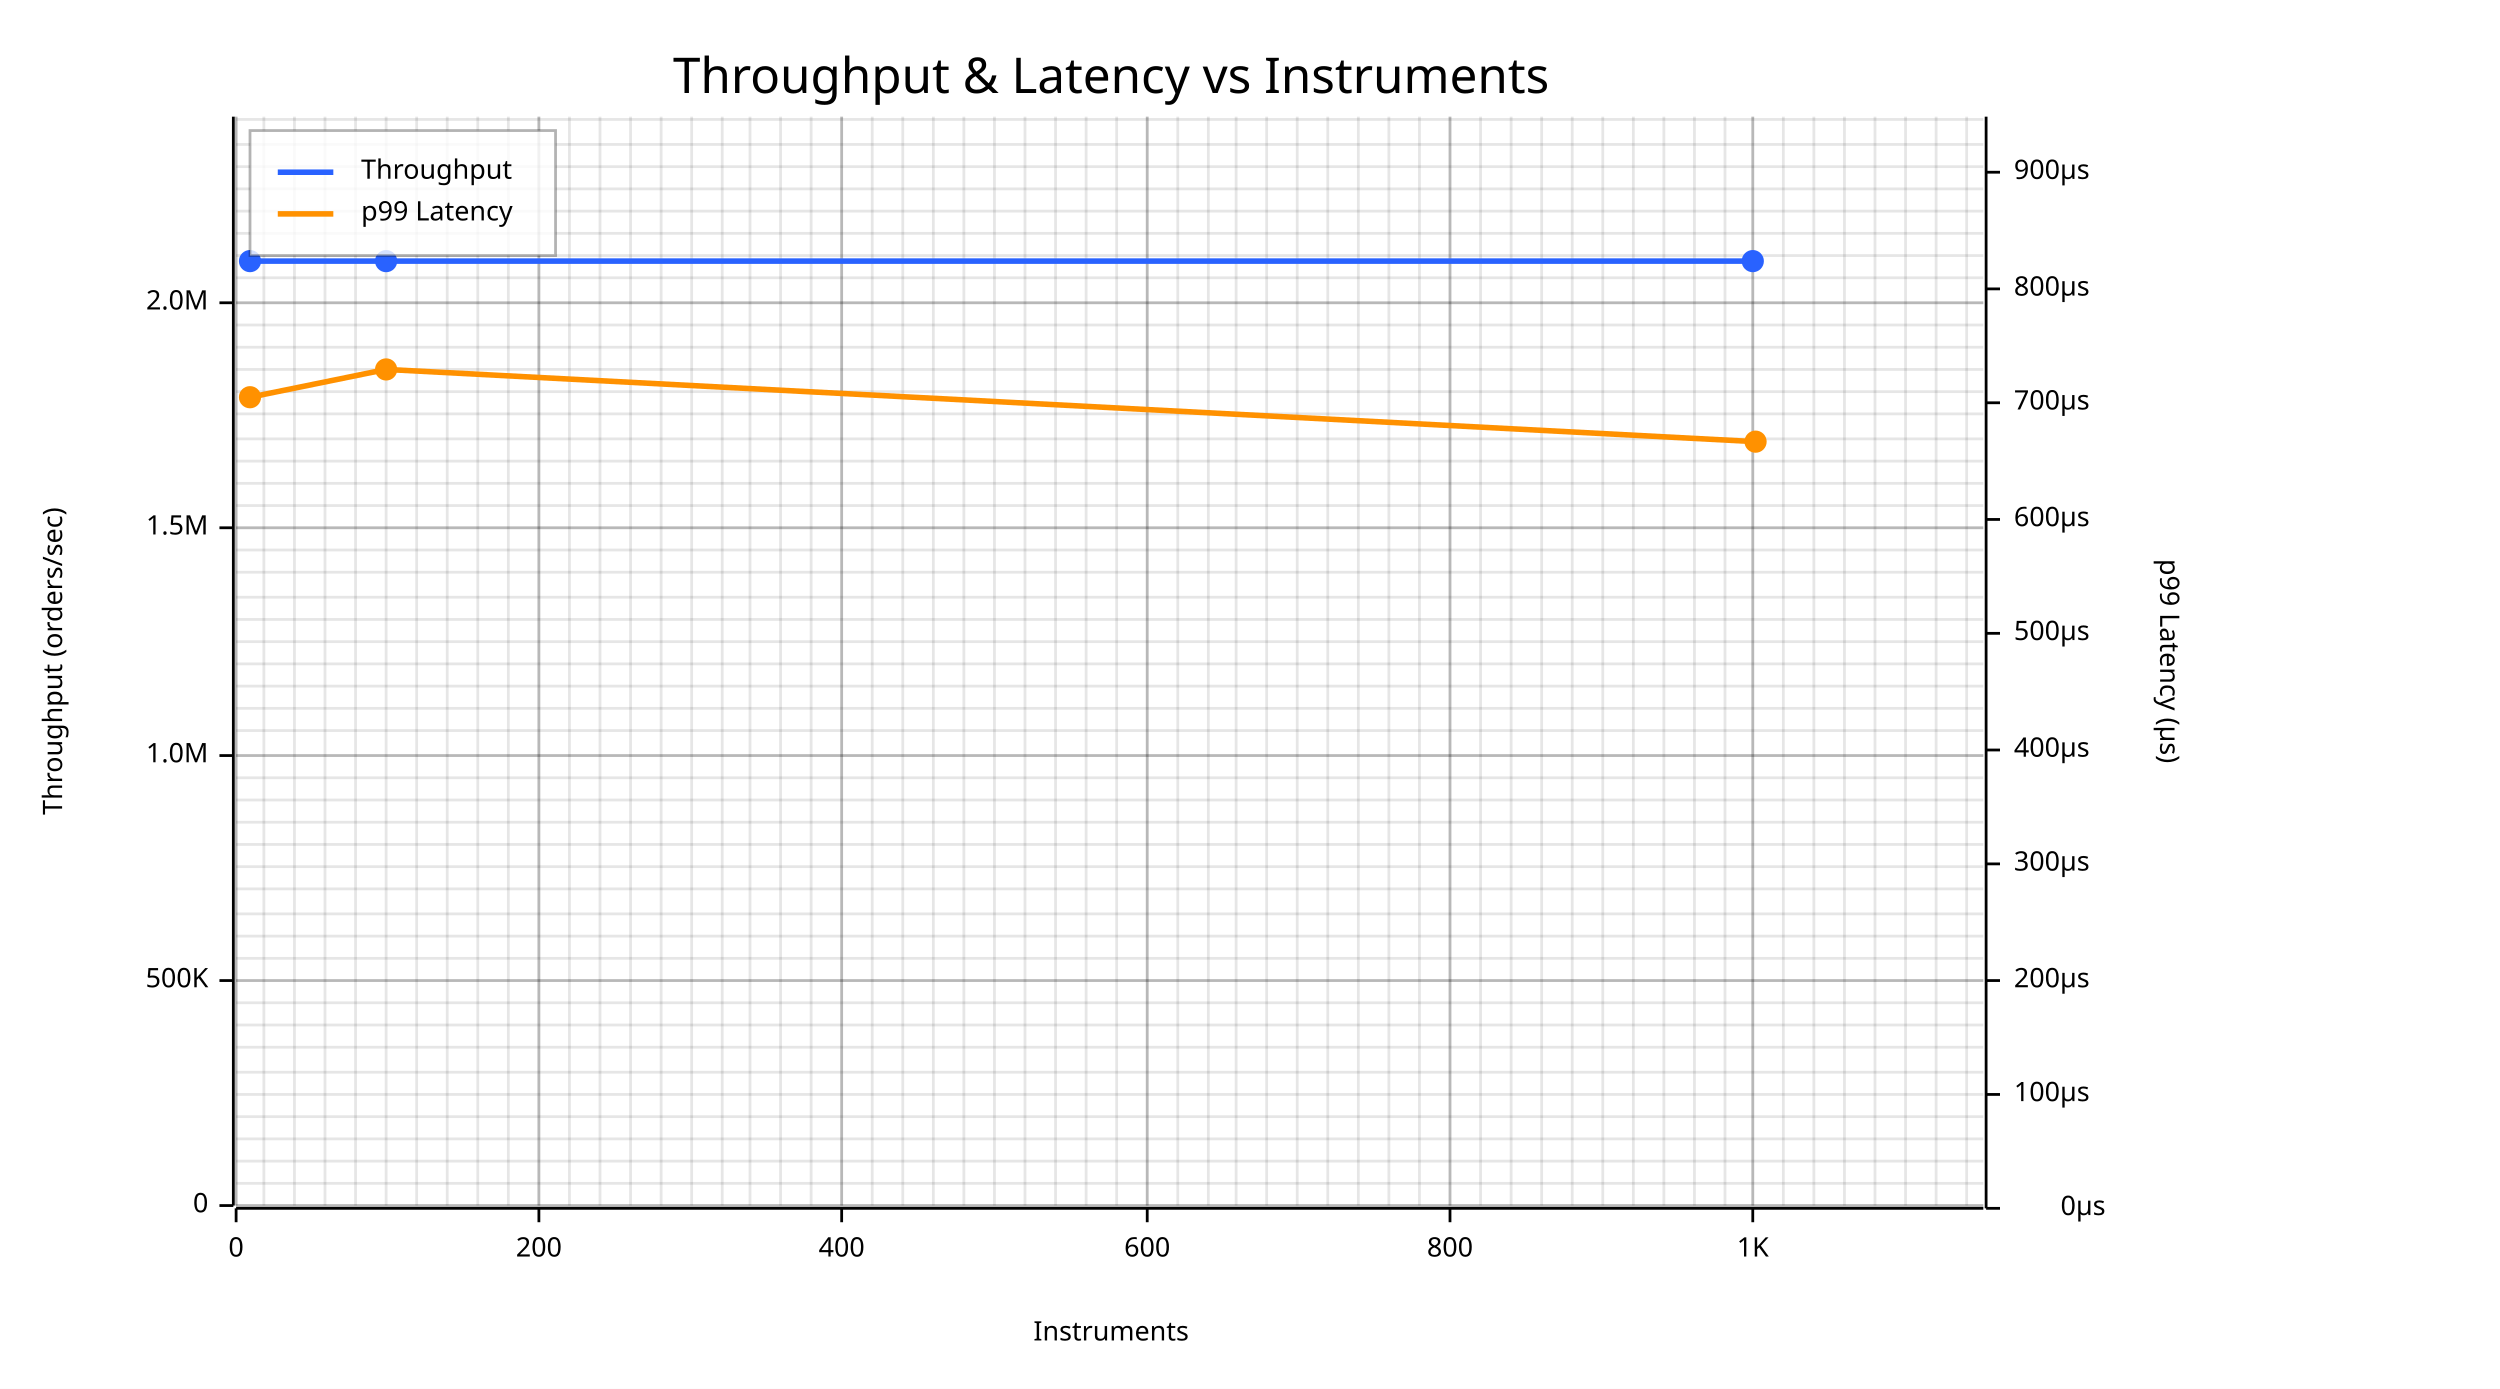
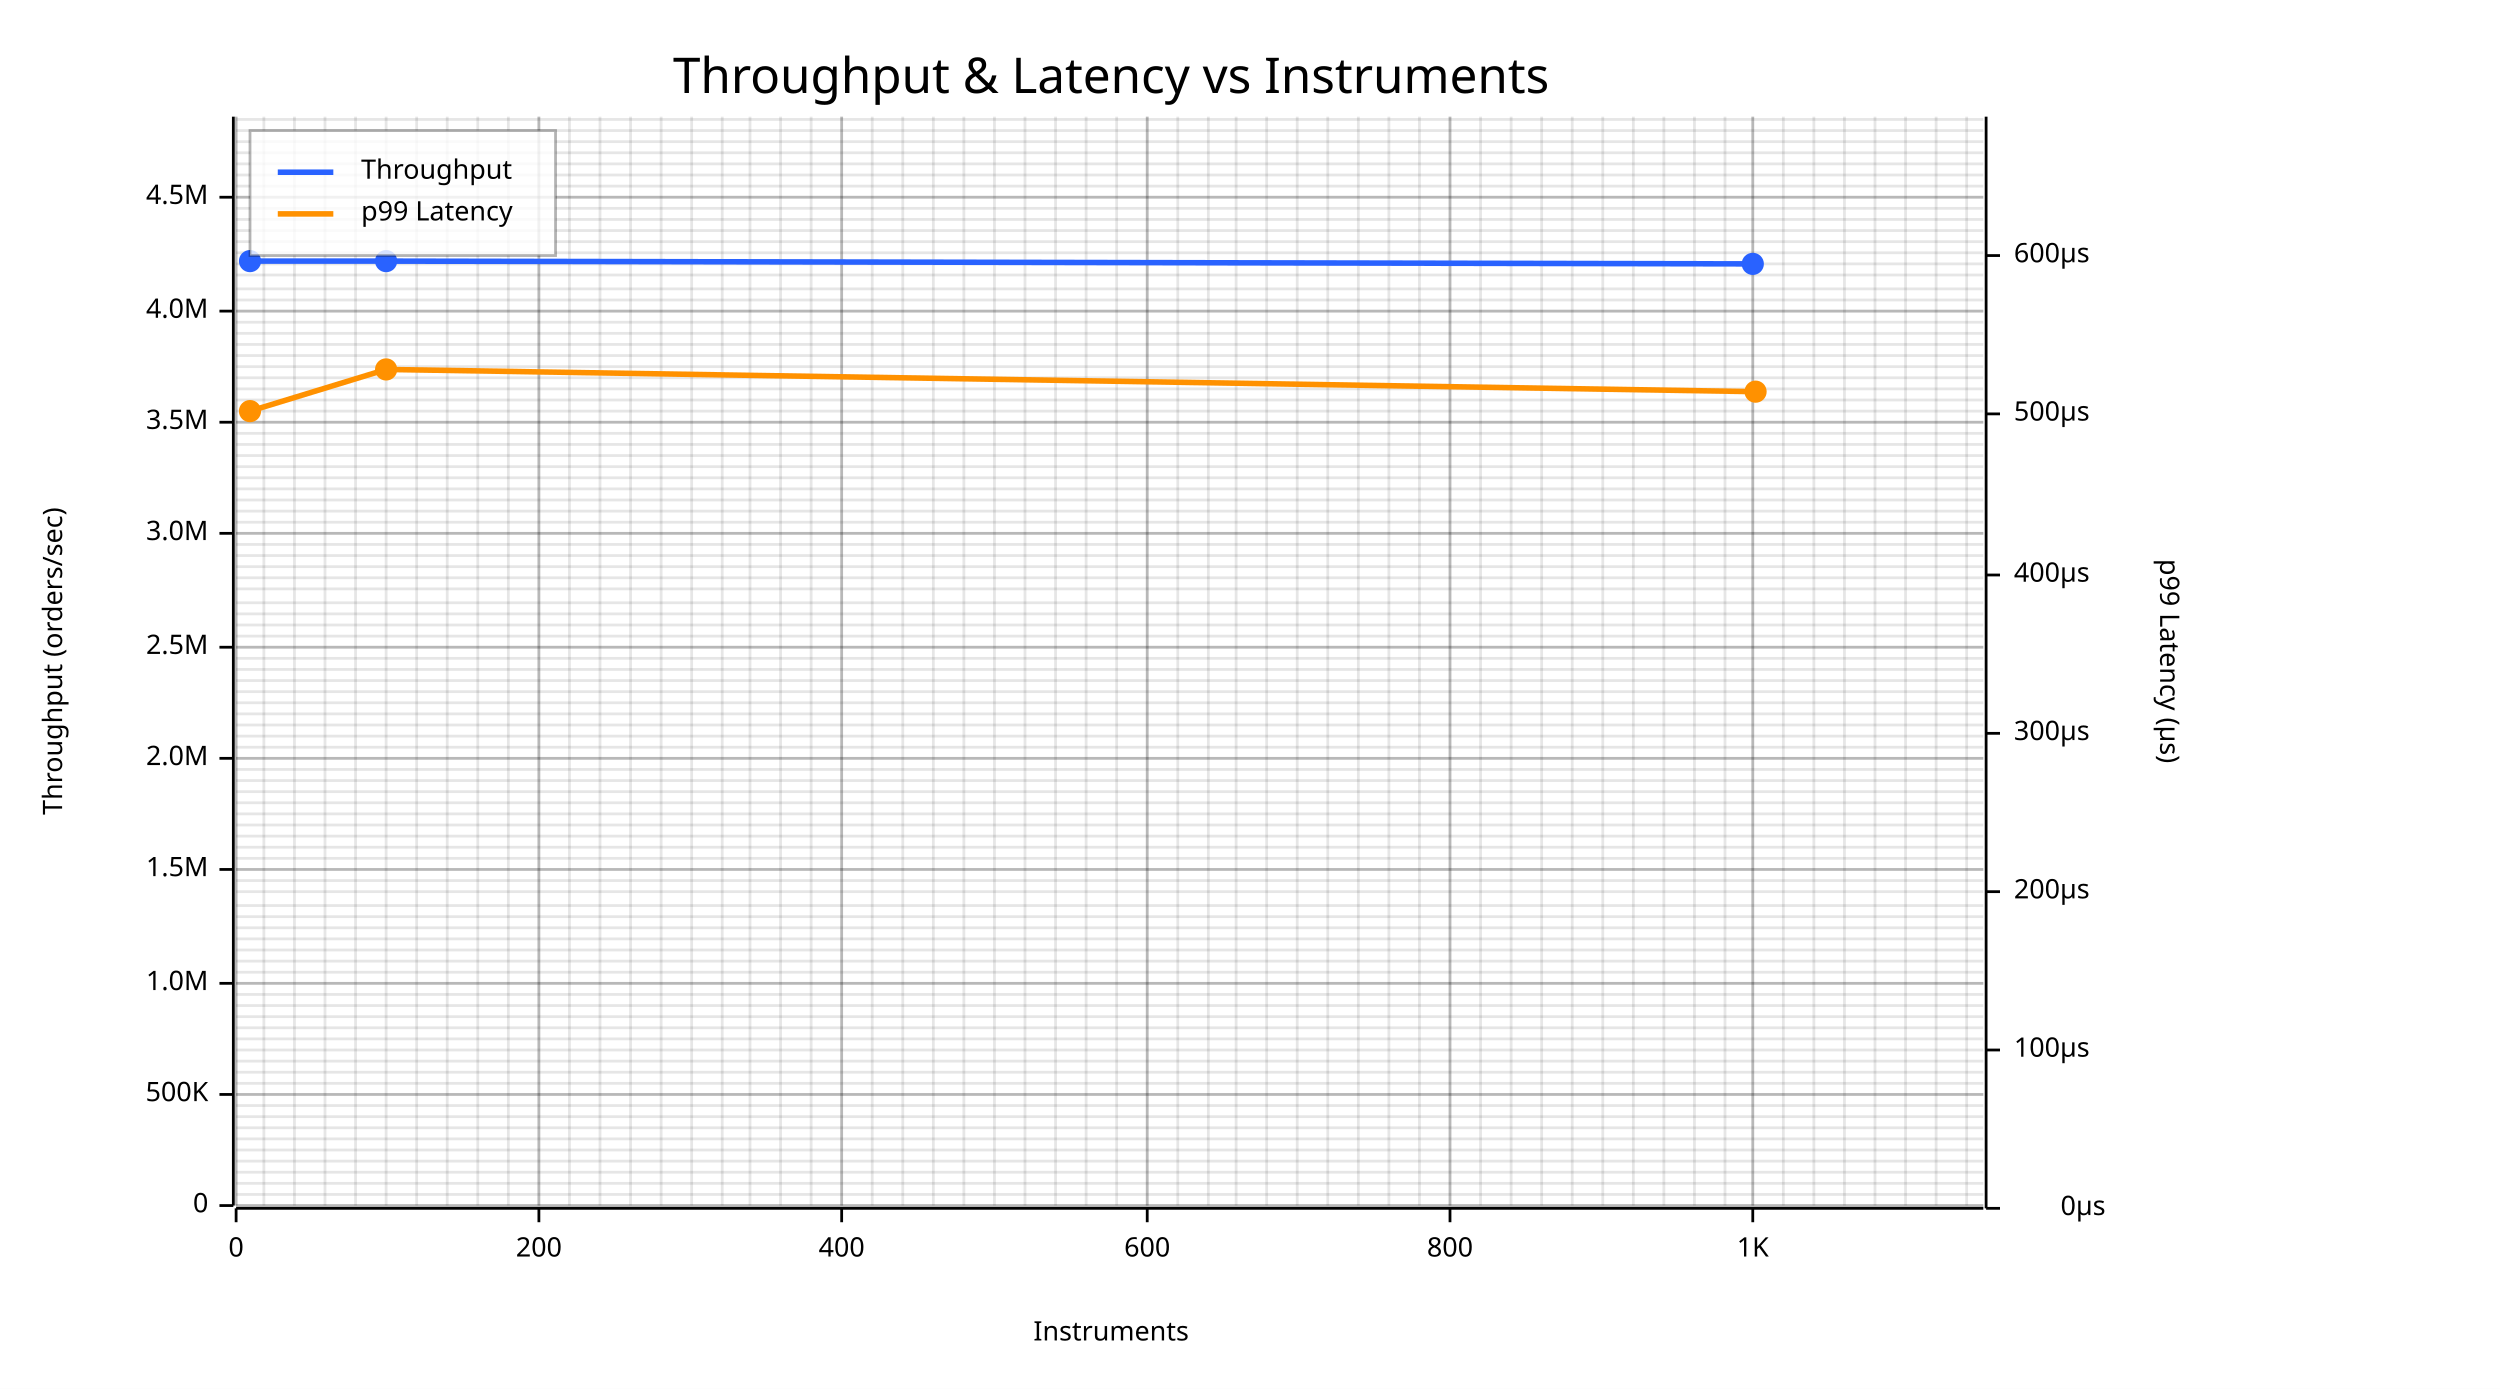
<svg xmlns="http://www.w3.org/2000/svg" width="900" height="500" viewBox="0 0 900 500">
  <rect x="0" y="0" width="900" height="500" opacity="1" fill="#FFFFFF" stroke="none" />
  <text x="400" y="20" dy="0.76em" text-anchor="middle" font-family="sans-serif" font-size="17.742" opacity="1" fill="#000000">
Throughput &amp; Latency vs Instruments
</text>
  <line opacity="0.1" stroke="#000000" stroke-width="1" x1="85" y1="434" x2="85" y2="42" />
  <line opacity="0.1" stroke="#000000" stroke-width="1" x1="95" y1="434" x2="95" y2="42" />
  <line opacity="0.1" stroke="#000000" stroke-width="1" x1="106" y1="434" x2="106" y2="42" />
  <line opacity="0.1" stroke="#000000" stroke-width="1" x1="117" y1="434" x2="117" y2="42" />
  <line opacity="0.1" stroke="#000000" stroke-width="1" x1="128" y1="434" x2="128" y2="42" />
  <line opacity="0.1" stroke="#000000" stroke-width="1" x1="139" y1="434" x2="139" y2="42" />
  <line opacity="0.1" stroke="#000000" stroke-width="1" x1="150" y1="434" x2="150" y2="42" />
  <line opacity="0.1" stroke="#000000" stroke-width="1" x1="161" y1="434" x2="161" y2="42" />
  <line opacity="0.1" stroke="#000000" stroke-width="1" x1="172" y1="434" x2="172" y2="42" />
  <line opacity="0.1" stroke="#000000" stroke-width="1" x1="183" y1="434" x2="183" y2="42" />
  <line opacity="0.1" stroke="#000000" stroke-width="1" x1="194" y1="434" x2="194" y2="42" />
  <line opacity="0.1" stroke="#000000" stroke-width="1" x1="205" y1="434" x2="205" y2="42" />
  <line opacity="0.1" stroke="#000000" stroke-width="1" x1="216" y1="434" x2="216" y2="42" />
  <line opacity="0.1" stroke="#000000" stroke-width="1" x1="227" y1="434" x2="227" y2="42" />
  <line opacity="0.1" stroke="#000000" stroke-width="1" x1="238" y1="434" x2="238" y2="42" />
  <line opacity="0.1" stroke="#000000" stroke-width="1" x1="249" y1="434" x2="249" y2="42" />
  <line opacity="0.1" stroke="#000000" stroke-width="1" x1="260" y1="434" x2="260" y2="42" />
  <line opacity="0.1" stroke="#000000" stroke-width="1" x1="270" y1="434" x2="270" y2="42" />
  <line opacity="0.1" stroke="#000000" stroke-width="1" x1="281" y1="434" x2="281" y2="42" />
  <line opacity="0.1" stroke="#000000" stroke-width="1" x1="292" y1="434" x2="292" y2="42" />
  <line opacity="0.1" stroke="#000000" stroke-width="1" x1="303" y1="434" x2="303" y2="42" />
  <line opacity="0.1" stroke="#000000" stroke-width="1" x1="314" y1="434" x2="314" y2="42" />
  <line opacity="0.1" stroke="#000000" stroke-width="1" x1="325" y1="434" x2="325" y2="42" />
  <line opacity="0.1" stroke="#000000" stroke-width="1" x1="336" y1="434" x2="336" y2="42" />
  <line opacity="0.1" stroke="#000000" stroke-width="1" x1="347" y1="434" x2="347" y2="42" />
  <line opacity="0.1" stroke="#000000" stroke-width="1" x1="358" y1="434" x2="358" y2="42" />
  <line opacity="0.1" stroke="#000000" stroke-width="1" x1="369" y1="434" x2="369" y2="42" />
  <line opacity="0.1" stroke="#000000" stroke-width="1" x1="380" y1="434" x2="380" y2="42" />
  <line opacity="0.1" stroke="#000000" stroke-width="1" x1="391" y1="434" x2="391" y2="42" />
  <line opacity="0.1" stroke="#000000" stroke-width="1" x1="402" y1="434" x2="402" y2="42" />
  <line opacity="0.1" stroke="#000000" stroke-width="1" x1="413" y1="434" x2="413" y2="42" />
  <line opacity="0.1" stroke="#000000" stroke-width="1" x1="424" y1="434" x2="424" y2="42" />
  <line opacity="0.1" stroke="#000000" stroke-width="1" x1="435" y1="434" x2="435" y2="42" />
  <line opacity="0.1" stroke="#000000" stroke-width="1" x1="445" y1="434" x2="445" y2="42" />
  <line opacity="0.1" stroke="#000000" stroke-width="1" x1="456" y1="434" x2="456" y2="42" />
  <line opacity="0.1" stroke="#000000" stroke-width="1" x1="467" y1="434" x2="467" y2="42" />
  <line opacity="0.1" stroke="#000000" stroke-width="1" x1="478" y1="434" x2="478" y2="42" />
  <line opacity="0.1" stroke="#000000" stroke-width="1" x1="489" y1="434" x2="489" y2="42" />
  <line opacity="0.1" stroke="#000000" stroke-width="1" x1="500" y1="434" x2="500" y2="42" />
  <line opacity="0.1" stroke="#000000" stroke-width="1" x1="511" y1="434" x2="511" y2="42" />
  <line opacity="0.1" stroke="#000000" stroke-width="1" x1="522" y1="434" x2="522" y2="42" />
  <line opacity="0.1" stroke="#000000" stroke-width="1" x1="533" y1="434" x2="533" y2="42" />
  <line opacity="0.1" stroke="#000000" stroke-width="1" x1="544" y1="434" x2="544" y2="42" />
  <line opacity="0.1" stroke="#000000" stroke-width="1" x1="555" y1="434" x2="555" y2="42" />
  <line opacity="0.1" stroke="#000000" stroke-width="1" x1="566" y1="434" x2="566" y2="42" />
  <line opacity="0.1" stroke="#000000" stroke-width="1" x1="577" y1="434" x2="577" y2="42" />
  <line opacity="0.1" stroke="#000000" stroke-width="1" x1="588" y1="434" x2="588" y2="42" />
  <line opacity="0.1" stroke="#000000" stroke-width="1" x1="599" y1="434" x2="599" y2="42" />
  <line opacity="0.1" stroke="#000000" stroke-width="1" x1="610" y1="434" x2="610" y2="42" />
  <line opacity="0.1" stroke="#000000" stroke-width="1" x1="621" y1="434" x2="621" y2="42" />
  <line opacity="0.1" stroke="#000000" stroke-width="1" x1="631" y1="434" x2="631" y2="42" />
  <line opacity="0.1" stroke="#000000" stroke-width="1" x1="642" y1="434" x2="642" y2="42" />
  <line opacity="0.1" stroke="#000000" stroke-width="1" x1="653" y1="434" x2="653" y2="42" />
  <line opacity="0.1" stroke="#000000" stroke-width="1" x1="664" y1="434" x2="664" y2="42" />
  <line opacity="0.1" stroke="#000000" stroke-width="1" x1="675" y1="434" x2="675" y2="42" />
  <line opacity="0.1" stroke="#000000" stroke-width="1" x1="686" y1="434" x2="686" y2="42" />
  <line opacity="0.1" stroke="#000000" stroke-width="1" x1="697" y1="434" x2="697" y2="42" />
  <line opacity="0.1" stroke="#000000" stroke-width="1" x1="708" y1="434" x2="708" y2="42" />
  <line opacity="0.1" stroke="#000000" stroke-width="1" x1="85" y1="434" x2="714" y2="434" />
+   <line opacity="0.1" stroke="#000000" stroke-width="1" x1="85" y1="430" x2="714" y2="430" />
  <line opacity="0.1" stroke="#000000" stroke-width="1" x1="85" y1="426" x2="714" y2="426" />
+   <line opacity="0.1" stroke="#000000" stroke-width="1" x1="85" y1="422" x2="714" y2="422" />
  <line opacity="0.1" stroke="#000000" stroke-width="1" x1="85" y1="418" x2="714" y2="418" />
+   <line opacity="0.1" stroke="#000000" stroke-width="1" x1="85" y1="414" x2="714" y2="414" />
  <line opacity="0.1" stroke="#000000" stroke-width="1" x1="85" y1="410" x2="714" y2="410" />
+   <line opacity="0.1" stroke="#000000" stroke-width="1" x1="85" y1="406" x2="714" y2="406" />
  <line opacity="0.1" stroke="#000000" stroke-width="1" x1="85" y1="402" x2="714" y2="402" />
+   <line opacity="0.1" stroke="#000000" stroke-width="1" x1="85" y1="398" x2="714" y2="398" />
  <line opacity="0.1" stroke="#000000" stroke-width="1" x1="85" y1="394" x2="714" y2="394" />
+   <line opacity="0.1" stroke="#000000" stroke-width="1" x1="85" y1="390" x2="714" y2="390" />
  <line opacity="0.1" stroke="#000000" stroke-width="1" x1="85" y1="386" x2="714" y2="386" />
-   <line opacity="0.1" stroke="#000000" stroke-width="1" x1="85" y1="377" x2="714" y2="377" />
-   <line opacity="0.1" stroke="#000000" stroke-width="1" x1="85" y1="369" x2="714" y2="369" />
-   <line opacity="0.1" stroke="#000000" stroke-width="1" x1="85" y1="361" x2="714" y2="361" />
-   <line opacity="0.1" stroke="#000000" stroke-width="1" x1="85" y1="353" x2="714" y2="353" />
-   <line opacity="0.1" stroke="#000000" stroke-width="1" x1="85" y1="345" x2="714" y2="345" />
-   <line opacity="0.1" stroke="#000000" stroke-width="1" x1="85" y1="337" x2="714" y2="337" />
-   <line opacity="0.1" stroke="#000000" stroke-width="1" x1="85" y1="329" x2="714" y2="329" />
-   <line opacity="0.1" stroke="#000000" stroke-width="1" x1="85" y1="320" x2="714" y2="320" />
-   <line opacity="0.1" stroke="#000000" stroke-width="1" x1="85" y1="312" x2="714" y2="312" />
-   <line opacity="0.1" stroke="#000000" stroke-width="1" x1="85" y1="304" x2="714" y2="304" />
-   <line opacity="0.1" stroke="#000000" stroke-width="1" x1="85" y1="296" x2="714" y2="296" />
-   <line opacity="0.1" stroke="#000000" stroke-width="1" x1="85" y1="288" x2="714" y2="288" />
-   <line opacity="0.1" stroke="#000000" stroke-width="1" x1="85" y1="280" x2="714" y2="280" />
-   <line opacity="0.1" stroke="#000000" stroke-width="1" x1="85" y1="272" x2="714" y2="272" />
-   <line opacity="0.1" stroke="#000000" stroke-width="1" x1="85" y1="263" x2="714" y2="263" />
-   <line opacity="0.1" stroke="#000000" stroke-width="1" x1="85" y1="255" x2="714" y2="255" />
-   <line opacity="0.1" stroke="#000000" stroke-width="1" x1="85" y1="247" x2="714" y2="247" />
-   <line opacity="0.1" stroke="#000000" stroke-width="1" x1="85" y1="239" x2="714" y2="239" />
-   <line opacity="0.1" stroke="#000000" stroke-width="1" x1="85" y1="231" x2="714" y2="231" />
-   <line opacity="0.1" stroke="#000000" stroke-width="1" x1="85" y1="223" x2="714" y2="223" />
-   <line opacity="0.1" stroke="#000000" stroke-width="1" x1="85" y1="215" x2="714" y2="215" />
-   <line opacity="0.1" stroke="#000000" stroke-width="1" x1="85" y1="206" x2="714" y2="206" />
-   <line opacity="0.1" stroke="#000000" stroke-width="1" x1="85" y1="198" x2="714" y2="198" />
-   <line opacity="0.1" stroke="#000000" stroke-width="1" x1="85" y1="190" x2="714" y2="190" />
-   <line opacity="0.1" stroke="#000000" stroke-width="1" x1="85" y1="182" x2="714" y2="182" />
-   <line opacity="0.1" stroke="#000000" stroke-width="1" x1="85" y1="174" x2="714" y2="174" />
-   <line opacity="0.1" stroke="#000000" stroke-width="1" x1="85" y1="166" x2="714" y2="166" />
-   <line opacity="0.1" stroke="#000000" stroke-width="1" x1="85" y1="158" x2="714" y2="158" />
-   <line opacity="0.1" stroke="#000000" stroke-width="1" x1="85" y1="149" x2="714" y2="149" />
-   <line opacity="0.1" stroke="#000000" stroke-width="1" x1="85" y1="141" x2="714" y2="141" />
-   <line opacity="0.1" stroke="#000000" stroke-width="1" x1="85" y1="133" x2="714" y2="133" />
-   <line opacity="0.1" stroke="#000000" stroke-width="1" x1="85" y1="125" x2="714" y2="125" />
-   <line opacity="0.1" stroke="#000000" stroke-width="1" x1="85" y1="117" x2="714" y2="117" />
-   <line opacity="0.1" stroke="#000000" stroke-width="1" x1="85" y1="109" x2="714" y2="109" />
-   <line opacity="0.1" stroke="#000000" stroke-width="1" x1="85" y1="100" x2="714" y2="100" />
-   <line opacity="0.1" stroke="#000000" stroke-width="1" x1="85" y1="92" x2="714" y2="92" />
-   <line opacity="0.1" stroke="#000000" stroke-width="1" x1="85" y1="84" x2="714" y2="84" />
-   <line opacity="0.1" stroke="#000000" stroke-width="1" x1="85" y1="76" x2="714" y2="76" />
-   <line opacity="0.1" stroke="#000000" stroke-width="1" x1="85" y1="68" x2="714" y2="68" />
-   <line opacity="0.1" stroke="#000000" stroke-width="1" x1="85" y1="60" x2="714" y2="60" />
-   <line opacity="0.1" stroke="#000000" stroke-width="1" x1="85" y1="52" x2="714" y2="52" />
+   <line opacity="0.1" stroke="#000000" stroke-width="1" x1="85" y1="382" x2="714" y2="382" />
+   <line opacity="0.1" stroke="#000000" stroke-width="1" x1="85" y1="378" x2="714" y2="378" />
+   <line opacity="0.1" stroke="#000000" stroke-width="1" x1="85" y1="374" x2="714" y2="374" />
+   <line opacity="0.1" stroke="#000000" stroke-width="1" x1="85" y1="370" x2="714" y2="370" />
+   <line opacity="0.1" stroke="#000000" stroke-width="1" x1="85" y1="366" x2="714" y2="366" />
+   <line opacity="0.1" stroke="#000000" stroke-width="1" x1="85" y1="362" x2="714" y2="362" />
+   <line opacity="0.1" stroke="#000000" stroke-width="1" x1="85" y1="358" x2="714" y2="358" />
+   <line opacity="0.1" stroke="#000000" stroke-width="1" x1="85" y1="354" x2="714" y2="354" />
+   <line opacity="0.1" stroke="#000000" stroke-width="1" x1="85" y1="350" x2="714" y2="350" />
+   <line opacity="0.1" stroke="#000000" stroke-width="1" x1="85" y1="346" x2="714" y2="346" />
+   <line opacity="0.1" stroke="#000000" stroke-width="1" x1="85" y1="342" x2="714" y2="342" />
+   <line opacity="0.1" stroke="#000000" stroke-width="1" x1="85" y1="338" x2="714" y2="338" />
+   <line opacity="0.1" stroke="#000000" stroke-width="1" x1="85" y1="334" x2="714" y2="334" />
+   <line opacity="0.1" stroke="#000000" stroke-width="1" x1="85" y1="330" x2="714" y2="330" />
+   <line opacity="0.1" stroke="#000000" stroke-width="1" x1="85" y1="326" x2="714" y2="326" />
+   <line opacity="0.1" stroke="#000000" stroke-width="1" x1="85" y1="321" x2="714" y2="321" />
+   <line opacity="0.1" stroke="#000000" stroke-width="1" x1="85" y1="317" x2="714" y2="317" />
+   <line opacity="0.1" stroke="#000000" stroke-width="1" x1="85" y1="313" x2="714" y2="313" />
+   <line opacity="0.1" stroke="#000000" stroke-width="1" x1="85" y1="309" x2="714" y2="309" />
+   <line opacity="0.1" stroke="#000000" stroke-width="1" x1="85" y1="305" x2="714" y2="305" />
+   <line opacity="0.1" stroke="#000000" stroke-width="1" x1="85" y1="301" x2="714" y2="301" />
+   <line opacity="0.1" stroke="#000000" stroke-width="1" x1="85" y1="297" x2="714" y2="297" />
+   <line opacity="0.1" stroke="#000000" stroke-width="1" x1="85" y1="293" x2="714" y2="293" />
+   <line opacity="0.1" stroke="#000000" stroke-width="1" x1="85" y1="289" x2="714" y2="289" />
+   <line opacity="0.1" stroke="#000000" stroke-width="1" x1="85" y1="285" x2="714" y2="285" />
+   <line opacity="0.1" stroke="#000000" stroke-width="1" x1="85" y1="281" x2="714" y2="281" />
+   <line opacity="0.1" stroke="#000000" stroke-width="1" x1="85" y1="277" x2="714" y2="277" />
+   <line opacity="0.1" stroke="#000000" stroke-width="1" x1="85" y1="273" x2="714" y2="273" />
+   <line opacity="0.1" stroke="#000000" stroke-width="1" x1="85" y1="269" x2="714" y2="269" />
+   <line opacity="0.1" stroke="#000000" stroke-width="1" x1="85" y1="265" x2="714" y2="265" />
+   <line opacity="0.1" stroke="#000000" stroke-width="1" x1="85" y1="261" x2="714" y2="261" />
+   <line opacity="0.1" stroke="#000000" stroke-width="1" x1="85" y1="257" x2="714" y2="257" />
+   <line opacity="0.1" stroke="#000000" stroke-width="1" x1="85" y1="253" x2="714" y2="253" />
+   <line opacity="0.1" stroke="#000000" stroke-width="1" x1="85" y1="249" x2="714" y2="249" />
+   <line opacity="0.1" stroke="#000000" stroke-width="1" x1="85" y1="245" x2="714" y2="245" />
+   <line opacity="0.1" stroke="#000000" stroke-width="1" x1="85" y1="241" x2="714" y2="241" />
+   <line opacity="0.1" stroke="#000000" stroke-width="1" x1="85" y1="237" x2="714" y2="237" />
+   <line opacity="0.1" stroke="#000000" stroke-width="1" x1="85" y1="233" x2="714" y2="233" />
+   <line opacity="0.1" stroke="#000000" stroke-width="1" x1="85" y1="229" x2="714" y2="229" />
+   <line opacity="0.1" stroke="#000000" stroke-width="1" x1="85" y1="225" x2="714" y2="225" />
+   <line opacity="0.1" stroke="#000000" stroke-width="1" x1="85" y1="221" x2="714" y2="221" />
+   <line opacity="0.1" stroke="#000000" stroke-width="1" x1="85" y1="217" x2="714" y2="217" />
+   <line opacity="0.1" stroke="#000000" stroke-width="1" x1="85" y1="212" x2="714" y2="212" />
+   <line opacity="0.1" stroke="#000000" stroke-width="1" x1="85" y1="208" x2="714" y2="208" />
+   <line opacity="0.1" stroke="#000000" stroke-width="1" x1="85" y1="204" x2="714" y2="204" />
+   <line opacity="0.1" stroke="#000000" stroke-width="1" x1="85" y1="200" x2="714" y2="200" />
+   <line opacity="0.1" stroke="#000000" stroke-width="1" x1="85" y1="196" x2="714" y2="196" />
+   <line opacity="0.1" stroke="#000000" stroke-width="1" x1="85" y1="192" x2="714" y2="192" />
+   <line opacity="0.1" stroke="#000000" stroke-width="1" x1="85" y1="188" x2="714" y2="188" />
+   <line opacity="0.1" stroke="#000000" stroke-width="1" x1="85" y1="184" x2="714" y2="184" />
+   <line opacity="0.1" stroke="#000000" stroke-width="1" x1="85" y1="180" x2="714" y2="180" />
+   <line opacity="0.1" stroke="#000000" stroke-width="1" x1="85" y1="176" x2="714" y2="176" />
+   <line opacity="0.1" stroke="#000000" stroke-width="1" x1="85" y1="172" x2="714" y2="172" />
+   <line opacity="0.1" stroke="#000000" stroke-width="1" x1="85" y1="168" x2="714" y2="168" />
+   <line opacity="0.1" stroke="#000000" stroke-width="1" x1="85" y1="164" x2="714" y2="164" />
+   <line opacity="0.1" stroke="#000000" stroke-width="1" x1="85" y1="160" x2="714" y2="160" />
+   <line opacity="0.1" stroke="#000000" stroke-width="1" x1="85" y1="156" x2="714" y2="156" />
+   <line opacity="0.1" stroke="#000000" stroke-width="1" x1="85" y1="152" x2="714" y2="152" />
+   <line opacity="0.1" stroke="#000000" stroke-width="1" x1="85" y1="148" x2="714" y2="148" />
+   <line opacity="0.1" stroke="#000000" stroke-width="1" x1="85" y1="144" x2="714" y2="144" />
+   <line opacity="0.1" stroke="#000000" stroke-width="1" x1="85" y1="140" x2="714" y2="140" />
+   <line opacity="0.1" stroke="#000000" stroke-width="1" x1="85" y1="136" x2="714" y2="136" />
+   <line opacity="0.1" stroke="#000000" stroke-width="1" x1="85" y1="132" x2="714" y2="132" />
+   <line opacity="0.1" stroke="#000000" stroke-width="1" x1="85" y1="128" x2="714" y2="128" />
+   <line opacity="0.1" stroke="#000000" stroke-width="1" x1="85" y1="124" x2="714" y2="124" />
+   <line opacity="0.1" stroke="#000000" stroke-width="1" x1="85" y1="120" x2="714" y2="120" />
+   <line opacity="0.1" stroke="#000000" stroke-width="1" x1="85" y1="116" x2="714" y2="116" />
+   <line opacity="0.1" stroke="#000000" stroke-width="1" x1="85" y1="112" x2="714" y2="112" />
+   <line opacity="0.1" stroke="#000000" stroke-width="1" x1="85" y1="108" x2="714" y2="108" />
+   <line opacity="0.1" stroke="#000000" stroke-width="1" x1="85" y1="104" x2="714" y2="104" />
+   <line opacity="0.1" stroke="#000000" stroke-width="1" x1="85" y1="99" x2="714" y2="99" />
+   <line opacity="0.1" stroke="#000000" stroke-width="1" x1="85" y1="95" x2="714" y2="95" />
+   <line opacity="0.1" stroke="#000000" stroke-width="1" x1="85" y1="91" x2="714" y2="91" />
+   <line opacity="0.1" stroke="#000000" stroke-width="1" x1="85" y1="87" x2="714" y2="87" />
+   <line opacity="0.1" stroke="#000000" stroke-width="1" x1="85" y1="83" x2="714" y2="83" />
+   <line opacity="0.1" stroke="#000000" stroke-width="1" x1="85" y1="79" x2="714" y2="79" />
+   <line opacity="0.1" stroke="#000000" stroke-width="1" x1="85" y1="75" x2="714" y2="75" />
+   <line opacity="0.1" stroke="#000000" stroke-width="1" x1="85" y1="71" x2="714" y2="71" />
+   <line opacity="0.1" stroke="#000000" stroke-width="1" x1="85" y1="67" x2="714" y2="67" />
+   <line opacity="0.1" stroke="#000000" stroke-width="1" x1="85" y1="63" x2="714" y2="63" />
+   <line opacity="0.1" stroke="#000000" stroke-width="1" x1="85" y1="59" x2="714" y2="59" />
+   <line opacity="0.1" stroke="#000000" stroke-width="1" x1="85" y1="55" x2="714" y2="55" />
+   <line opacity="0.1" stroke="#000000" stroke-width="1" x1="85" y1="51" x2="714" y2="51" />
+   <line opacity="0.1" stroke="#000000" stroke-width="1" x1="85" y1="47" x2="714" y2="47" />
  <line opacity="0.1" stroke="#000000" stroke-width="1" x1="85" y1="43" x2="714" y2="43" />
  <text x="15" y="238" dy="0.76em" text-anchor="middle" font-family="sans-serif" font-size="9.677" opacity="1" fill="#000000" transform="rotate(270, 15, 238)">
Throughput (orders/sec)
</text>
  <text x="400" y="485" dy="-0.5ex" text-anchor="middle" font-family="sans-serif" font-size="9.677" opacity="1" fill="#000000">
Instruments
</text>
  <line opacity="0.2" stroke="#000000" stroke-width="1" x1="85" y1="434" x2="85" y2="42" />
  <line opacity="0.2" stroke="#000000" stroke-width="1" x1="194" y1="434" x2="194" y2="42" />
  <line opacity="0.2" stroke="#000000" stroke-width="1" x1="303" y1="434" x2="303" y2="42" />
  <line opacity="0.2" stroke="#000000" stroke-width="1" x1="413" y1="434" x2="413" y2="42" />
  <line opacity="0.2" stroke="#000000" stroke-width="1" x1="522" y1="434" x2="522" y2="42" />
  <line opacity="0.2" stroke="#000000" stroke-width="1" x1="631" y1="434" x2="631" y2="42" />
  <line opacity="0.2" stroke="#000000" stroke-width="1" x1="85" y1="434" x2="714" y2="434" />
-   <line opacity="0.2" stroke="#000000" stroke-width="1" x1="85" y1="353" x2="714" y2="353" />
-   <line opacity="0.2" stroke="#000000" stroke-width="1" x1="85" y1="272" x2="714" y2="272" />
-   <line opacity="0.2" stroke="#000000" stroke-width="1" x1="85" y1="190" x2="714" y2="190" />
-   <line opacity="0.2" stroke="#000000" stroke-width="1" x1="85" y1="109" x2="714" y2="109" />
+   <line opacity="0.2" stroke="#000000" stroke-width="1" x1="85" y1="394" x2="714" y2="394" />
+   <line opacity="0.2" stroke="#000000" stroke-width="1" x1="85" y1="354" x2="714" y2="354" />
+   <line opacity="0.2" stroke="#000000" stroke-width="1" x1="85" y1="313" x2="714" y2="313" />
+   <line opacity="0.2" stroke="#000000" stroke-width="1" x1="85" y1="273" x2="714" y2="273" />
+   <line opacity="0.2" stroke="#000000" stroke-width="1" x1="85" y1="233" x2="714" y2="233" />
+   <line opacity="0.2" stroke="#000000" stroke-width="1" x1="85" y1="192" x2="714" y2="192" />
+   <line opacity="0.2" stroke="#000000" stroke-width="1" x1="85" y1="152" x2="714" y2="152" />
+   <line opacity="0.2" stroke="#000000" stroke-width="1" x1="85" y1="112" x2="714" y2="112" />
+   <line opacity="0.2" stroke="#000000" stroke-width="1" x1="85" y1="71" x2="714" y2="71" />
  <polyline fill="none" opacity="1" stroke="#000000" stroke-width="1" points="84,42 84,434 " />
  <text x="75" y="434" dy="0.5ex" text-anchor="end" font-family="sans-serif" font-size="9.677" opacity="1" fill="#000000">
0
</text>
  <polyline fill="none" opacity="1" stroke="#000000" stroke-width="1" points="79,434 84,434 " />
-   <text x="75" y="353" dy="0.5ex" text-anchor="end" font-family="sans-serif" font-size="9.677" opacity="1" fill="#000000">
+   <text x="75" y="394" dy="0.5ex" text-anchor="end" font-family="sans-serif" font-size="9.677" opacity="1" fill="#000000">
500K
</text>
-   <polyline fill="none" opacity="1" stroke="#000000" stroke-width="1" points="79,353 84,353 " />
-   <text x="75" y="272" dy="0.5ex" text-anchor="end" font-family="sans-serif" font-size="9.677" opacity="1" fill="#000000">
+   <polyline fill="none" opacity="1" stroke="#000000" stroke-width="1" points="79,394 84,394 " />
+   <text x="75" y="354" dy="0.5ex" text-anchor="end" font-family="sans-serif" font-size="9.677" opacity="1" fill="#000000">
1.0M
</text>
-   <polyline fill="none" opacity="1" stroke="#000000" stroke-width="1" points="79,272 84,272 " />
-   <text x="75" y="190" dy="0.5ex" text-anchor="end" font-family="sans-serif" font-size="9.677" opacity="1" fill="#000000">
+   <polyline fill="none" opacity="1" stroke="#000000" stroke-width="1" points="79,354 84,354 " />
+   <text x="75" y="313" dy="0.5ex" text-anchor="end" font-family="sans-serif" font-size="9.677" opacity="1" fill="#000000">
1.5M
</text>
-   <polyline fill="none" opacity="1" stroke="#000000" stroke-width="1" points="79,190 84,190 " />
-   <text x="75" y="109" dy="0.5ex" text-anchor="end" font-family="sans-serif" font-size="9.677" opacity="1" fill="#000000">
+   <polyline fill="none" opacity="1" stroke="#000000" stroke-width="1" points="79,313 84,313 " />
+   <text x="75" y="273" dy="0.5ex" text-anchor="end" font-family="sans-serif" font-size="9.677" opacity="1" fill="#000000">
2.0M
</text>
-   <polyline fill="none" opacity="1" stroke="#000000" stroke-width="1" points="79,109 84,109 " />
+   <polyline fill="none" opacity="1" stroke="#000000" stroke-width="1" points="79,273 84,273 " />
+   <text x="75" y="233" dy="0.5ex" text-anchor="end" font-family="sans-serif" font-size="9.677" opacity="1" fill="#000000">
+ 2.5M
+ </text>
+   <polyline fill="none" opacity="1" stroke="#000000" stroke-width="1" points="79,233 84,233 " />
+   <text x="75" y="192" dy="0.5ex" text-anchor="end" font-family="sans-serif" font-size="9.677" opacity="1" fill="#000000">
+ 3.0M
+ </text>
+   <polyline fill="none" opacity="1" stroke="#000000" stroke-width="1" points="79,192 84,192 " />
+   <text x="75" y="152" dy="0.5ex" text-anchor="end" font-family="sans-serif" font-size="9.677" opacity="1" fill="#000000">
+ 3.5M
+ </text>
+   <polyline fill="none" opacity="1" stroke="#000000" stroke-width="1" points="79,152 84,152 " />
+   <text x="75" y="112" dy="0.5ex" text-anchor="end" font-family="sans-serif" font-size="9.677" opacity="1" fill="#000000">
+ 4.0M
+ </text>
+   <polyline fill="none" opacity="1" stroke="#000000" stroke-width="1" points="79,112 84,112 " />
+   <text x="75" y="71" dy="0.5ex" text-anchor="end" font-family="sans-serif" font-size="9.677" opacity="1" fill="#000000">
+ 4.5M
+ </text>
+   <polyline fill="none" opacity="1" stroke="#000000" stroke-width="1" points="79,71 84,71 " />
  <polyline fill="none" opacity="1" stroke="#000000" stroke-width="1" points="85,435 714,435 " />
  <text x="85" y="445" dy="0.76em" text-anchor="middle" font-family="sans-serif" font-size="9.677" opacity="1" fill="#000000">
0
</text>
  <polyline fill="none" opacity="1" stroke="#000000" stroke-width="1" points="85,435 85,440 " />
  <text x="194" y="445" dy="0.76em" text-anchor="middle" font-family="sans-serif" font-size="9.677" opacity="1" fill="#000000">
200
</text>
  <polyline fill="none" opacity="1" stroke="#000000" stroke-width="1" points="194,435 194,440 " />
  <text x="303" y="445" dy="0.76em" text-anchor="middle" font-family="sans-serif" font-size="9.677" opacity="1" fill="#000000">
400
</text>
  <polyline fill="none" opacity="1" stroke="#000000" stroke-width="1" points="303,435 303,440 " />
  <text x="413" y="445" dy="0.76em" text-anchor="middle" font-family="sans-serif" font-size="9.677" opacity="1" fill="#000000">
600
</text>
  <polyline fill="none" opacity="1" stroke="#000000" stroke-width="1" points="413,435 413,440 " />
  <text x="522" y="445" dy="0.76em" text-anchor="middle" font-family="sans-serif" font-size="9.677" opacity="1" fill="#000000">
800
</text>
  <polyline fill="none" opacity="1" stroke="#000000" stroke-width="1" points="522,435 522,440 " />
  <text x="631" y="445" dy="0.76em" text-anchor="middle" font-family="sans-serif" font-size="9.677" opacity="1" fill="#000000">
1K
</text>
  <polyline fill="none" opacity="1" stroke="#000000" stroke-width="1" points="631,435 631,440 " />
  <text x="785" y="238" dy="0.76em" text-anchor="middle" font-family="sans-serif" font-size="9.677" opacity="1" fill="#000000" transform="rotate(90, 785, 238)">
p99 Latency (µs)
</text>
  <polyline fill="none" opacity="1" stroke="#000000" stroke-width="1" points="715,42 715,435 " />
  <text x="758" y="435" dy="0.5ex" text-anchor="end" font-family="sans-serif" font-size="9.677" opacity="1" fill="#000000">
0µs
</text>
  <polyline fill="none" opacity="1" stroke="#000000" stroke-width="1" points="715,435 720,435 " />
-   <text x="725" y="394" dy="0.5ex" text-anchor="start" font-family="sans-serif" font-size="9.677" opacity="1" fill="#000000">
+   <text x="725" y="378" dy="0.5ex" text-anchor="start" font-family="sans-serif" font-size="9.677" opacity="1" fill="#000000">
100µs
</text>
-   <polyline fill="none" opacity="1" stroke="#000000" stroke-width="1" points="715,394 720,394 " />
-   <text x="725" y="353" dy="0.5ex" text-anchor="start" font-family="sans-serif" font-size="9.677" opacity="1" fill="#000000">
+   <polyline fill="none" opacity="1" stroke="#000000" stroke-width="1" points="715,378 720,378 " />
+   <text x="725" y="321" dy="0.5ex" text-anchor="start" font-family="sans-serif" font-size="9.677" opacity="1" fill="#000000">
200µs
</text>
-   <polyline fill="none" opacity="1" stroke="#000000" stroke-width="1" points="715,353 720,353 " />
-   <text x="725" y="311" dy="0.5ex" text-anchor="start" font-family="sans-serif" font-size="9.677" opacity="1" fill="#000000">
+   <polyline fill="none" opacity="1" stroke="#000000" stroke-width="1" points="715,321 720,321 " />
+   <text x="725" y="264" dy="0.5ex" text-anchor="start" font-family="sans-serif" font-size="9.677" opacity="1" fill="#000000">
300µs
</text>
-   <polyline fill="none" opacity="1" stroke="#000000" stroke-width="1" points="715,311 720,311 " />
-   <text x="725" y="270" dy="0.5ex" text-anchor="start" font-family="sans-serif" font-size="9.677" opacity="1" fill="#000000">
+   <polyline fill="none" opacity="1" stroke="#000000" stroke-width="1" points="715,264 720,264 " />
+   <text x="725" y="207" dy="0.5ex" text-anchor="start" font-family="sans-serif" font-size="9.677" opacity="1" fill="#000000">
400µs
</text>
-   <polyline fill="none" opacity="1" stroke="#000000" stroke-width="1" points="715,270 720,270 " />
-   <text x="725" y="228" dy="0.5ex" text-anchor="start" font-family="sans-serif" font-size="9.677" opacity="1" fill="#000000">
+   <polyline fill="none" opacity="1" stroke="#000000" stroke-width="1" points="715,207 720,207 " />
+   <text x="725" y="149" dy="0.5ex" text-anchor="start" font-family="sans-serif" font-size="9.677" opacity="1" fill="#000000">
500µs
</text>
-   <polyline fill="none" opacity="1" stroke="#000000" stroke-width="1" points="715,228 720,228 " />
-   <text x="725" y="187" dy="0.5ex" text-anchor="start" font-family="sans-serif" font-size="9.677" opacity="1" fill="#000000">
+   <polyline fill="none" opacity="1" stroke="#000000" stroke-width="1" points="715,149 720,149 " />
+   <text x="725" y="92" dy="0.5ex" text-anchor="start" font-family="sans-serif" font-size="9.677" opacity="1" fill="#000000">
600µs
</text>
-   <polyline fill="none" opacity="1" stroke="#000000" stroke-width="1" points="715,187 720,187 " />
-   <text x="725" y="145" dy="0.5ex" text-anchor="start" font-family="sans-serif" font-size="9.677" opacity="1" fill="#000000">
- 700µs
- </text>
-   <polyline fill="none" opacity="1" stroke="#000000" stroke-width="1" points="715,145 720,145 " />
-   <text x="725" y="104" dy="0.5ex" text-anchor="start" font-family="sans-serif" font-size="9.677" opacity="1" fill="#000000">
- 800µs
- </text>
-   <polyline fill="none" opacity="1" stroke="#000000" stroke-width="1" points="715,104 720,104 " />
-   <text x="725" y="62" dy="0.5ex" text-anchor="start" font-family="sans-serif" font-size="9.677" opacity="1" fill="#000000">
- 900µs
- </text>
-   <polyline fill="none" opacity="1" stroke="#000000" stroke-width="1" points="715,62 720,62 " />
-   <polyline fill="none" opacity="1" stroke="#2962FF" stroke-width="2" points="90,94 139,94 631,94 " />
+   <polyline fill="none" opacity="1" stroke="#000000" stroke-width="1" points="715,92 720,92 " />
+   <polyline fill="none" opacity="1" stroke="#2962FF" stroke-width="2" points="90,94 139,94 631,95 " />
  <circle cx="90" cy="94" r="4" opacity="1" fill="#2962FF" stroke="none" stroke-width="1" />
  <circle cx="139" cy="94" r="4" opacity="1" fill="#2962FF" stroke="none" stroke-width="1" />
-   <circle cx="631" cy="94" r="4" opacity="1" fill="#2962FF" stroke="none" stroke-width="1" />
-   <polyline fill="none" opacity="1" stroke="#FF9100" stroke-width="2" points="90,143 139,133 632,159 " />
-   <circle cx="90" cy="143" r="4" opacity="1" fill="#FF9100" stroke="none" stroke-width="1" />
+   <circle cx="631" cy="95" r="4" opacity="1" fill="#2962FF" stroke="none" stroke-width="1" />
+   <polyline fill="none" opacity="1" stroke="#FF9100" stroke-width="2" points="90,148 139,133 632,141 " />
+   <circle cx="90" cy="148" r="4" opacity="1" fill="#FF9100" stroke="none" stroke-width="1" />
  <circle cx="139" cy="133" r="4" opacity="1" fill="#FF9100" stroke="none" stroke-width="1" />
-   <circle cx="632" cy="159" r="4" opacity="1" fill="#FF9100" stroke="none" stroke-width="1" />
+   <circle cx="632" cy="141" r="4" opacity="1" fill="#FF9100" stroke="none" stroke-width="1" />
  <rect x="90" y="47" width="110" height="45" opacity="0.8" fill="#FFFFFF" stroke="none" />
  <rect x="90" y="47" width="110" height="45" opacity="0.3" fill="none" stroke="#000000" />
  <text x="130" y="57" dy="0.76em" text-anchor="start" font-family="sans-serif" font-size="9.677" opacity="1" fill="#000000">
Throughput
</text>
  <text x="130" y="72" dy="0.76em" text-anchor="start" font-family="sans-serif" font-size="9.677" opacity="1" fill="#000000">
p99 Latency
</text>
  <polyline fill="none" opacity="1" stroke="#2962FF" stroke-width="2" points="100,62 120,62 " />
  <polyline fill="none" opacity="1" stroke="#FF9100" stroke-width="2" points="100,77 120,77 " />
</svg>
